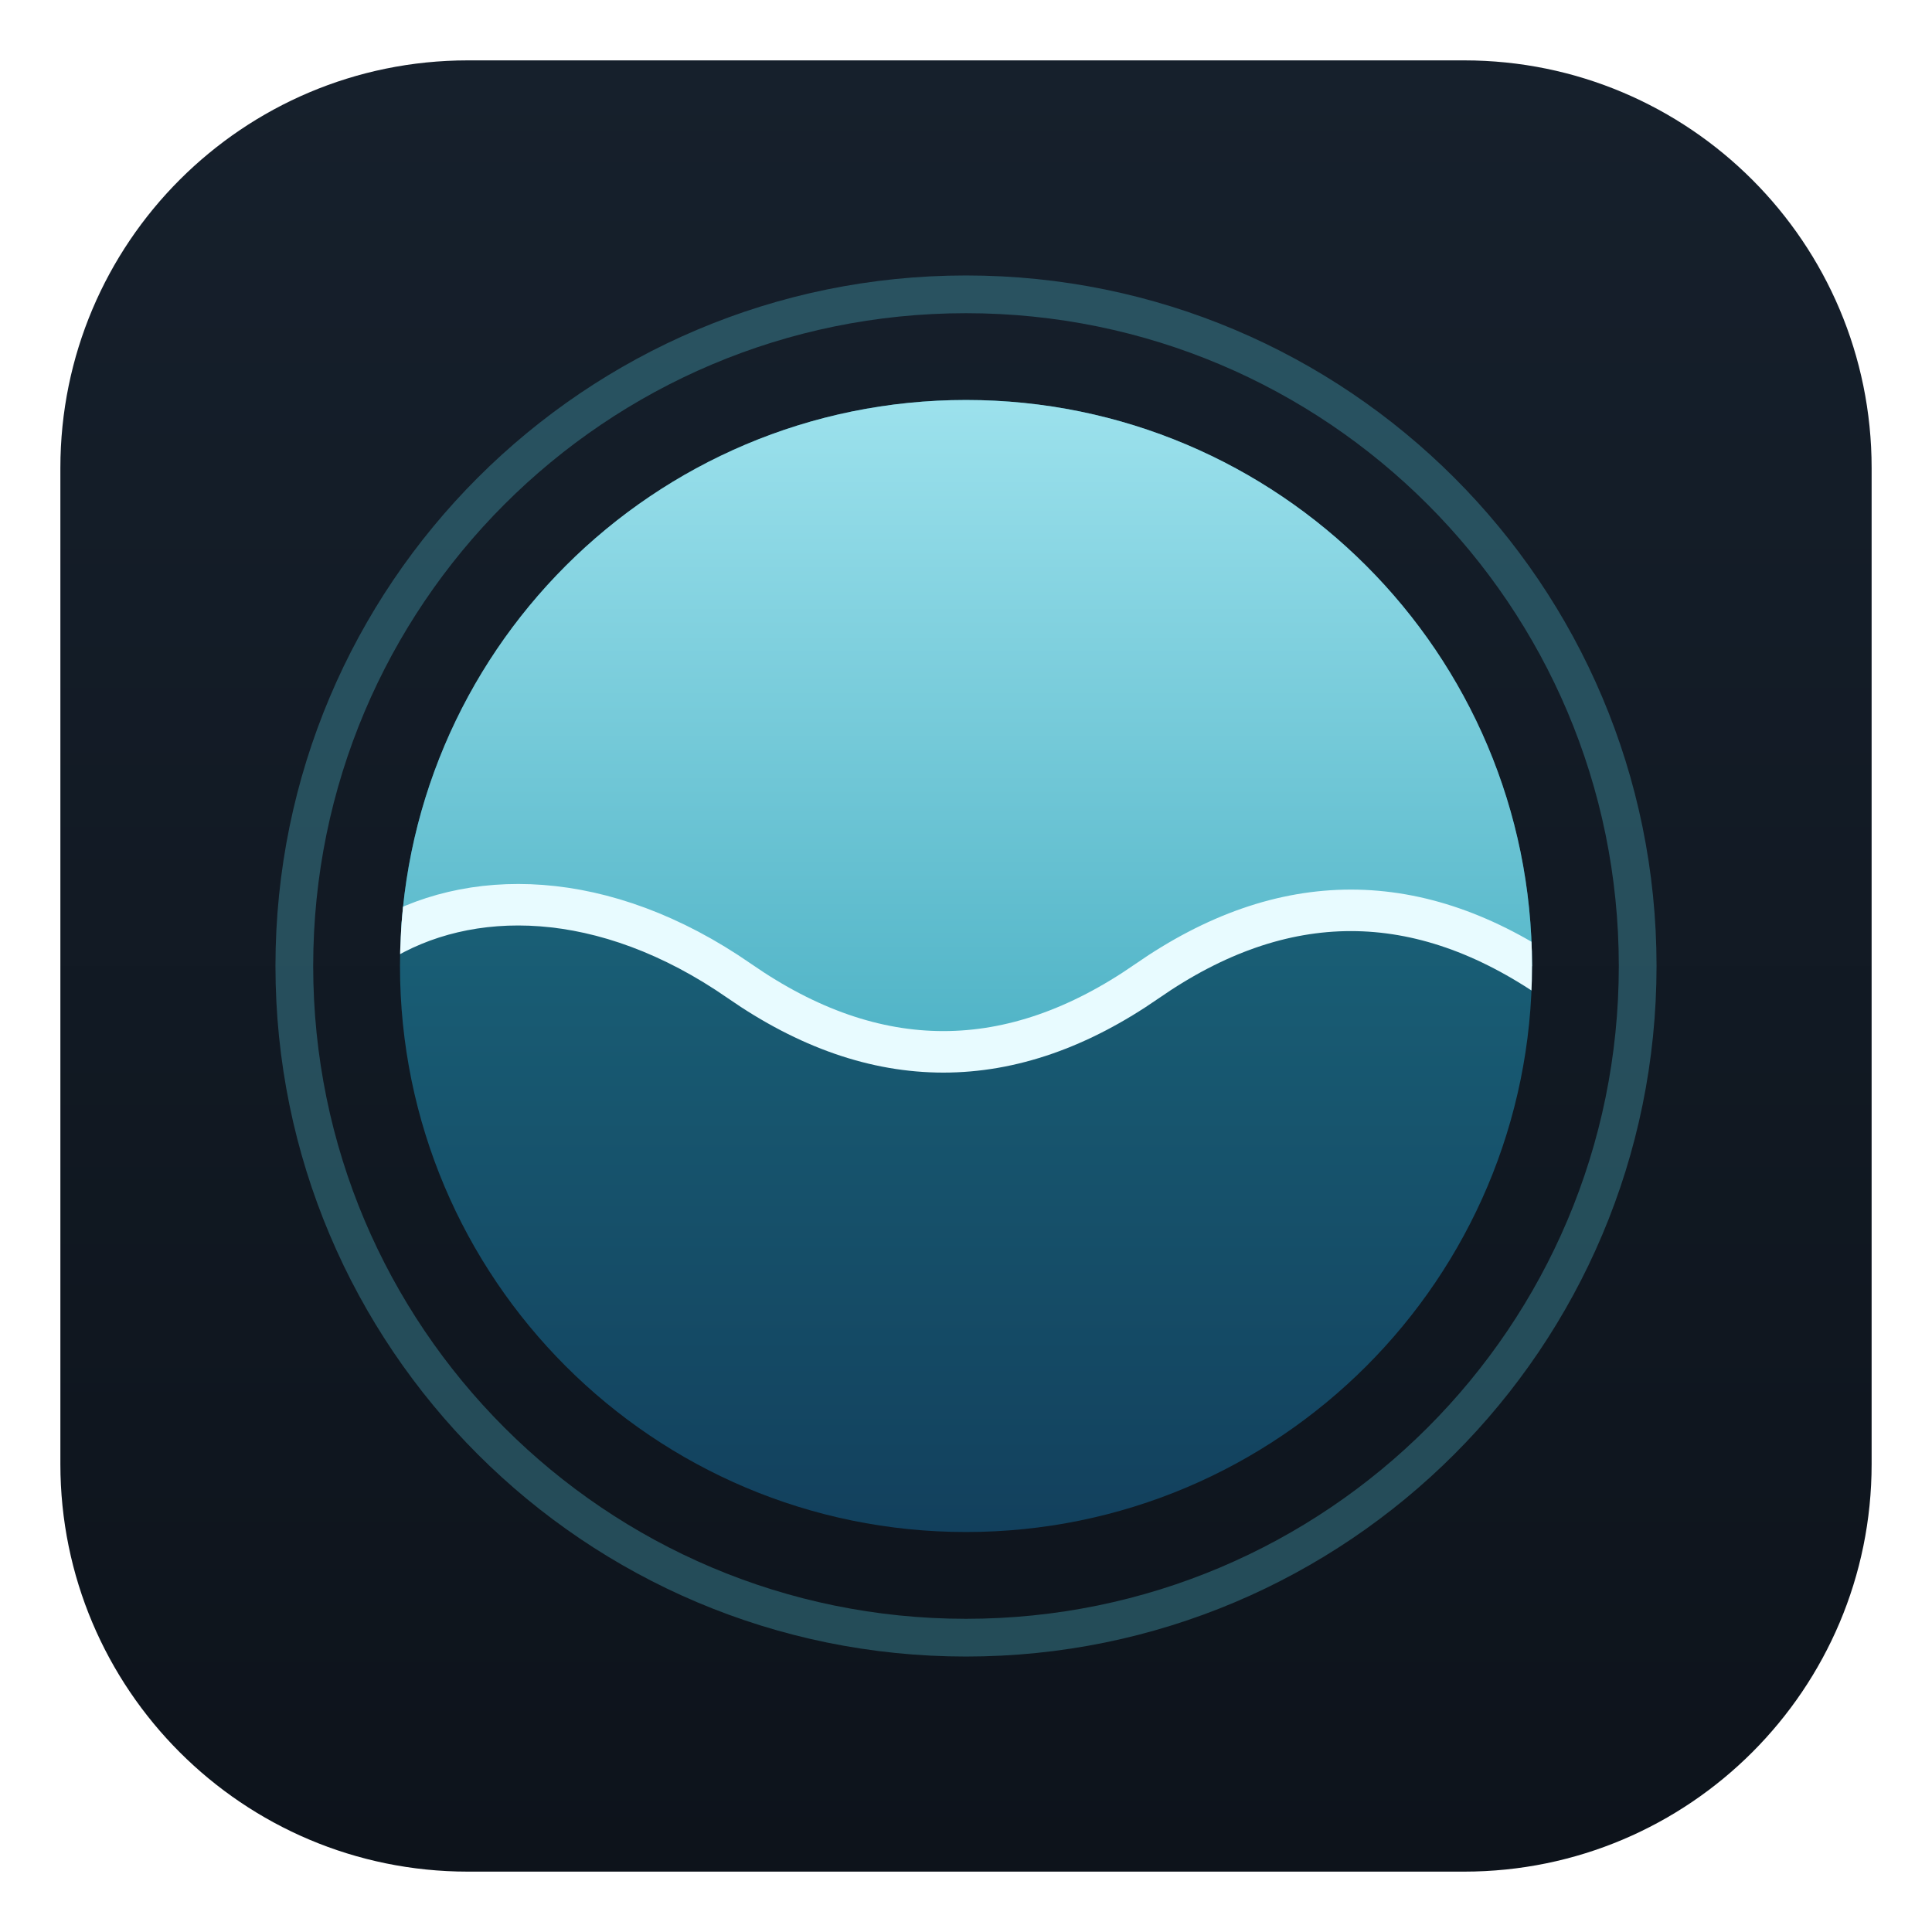
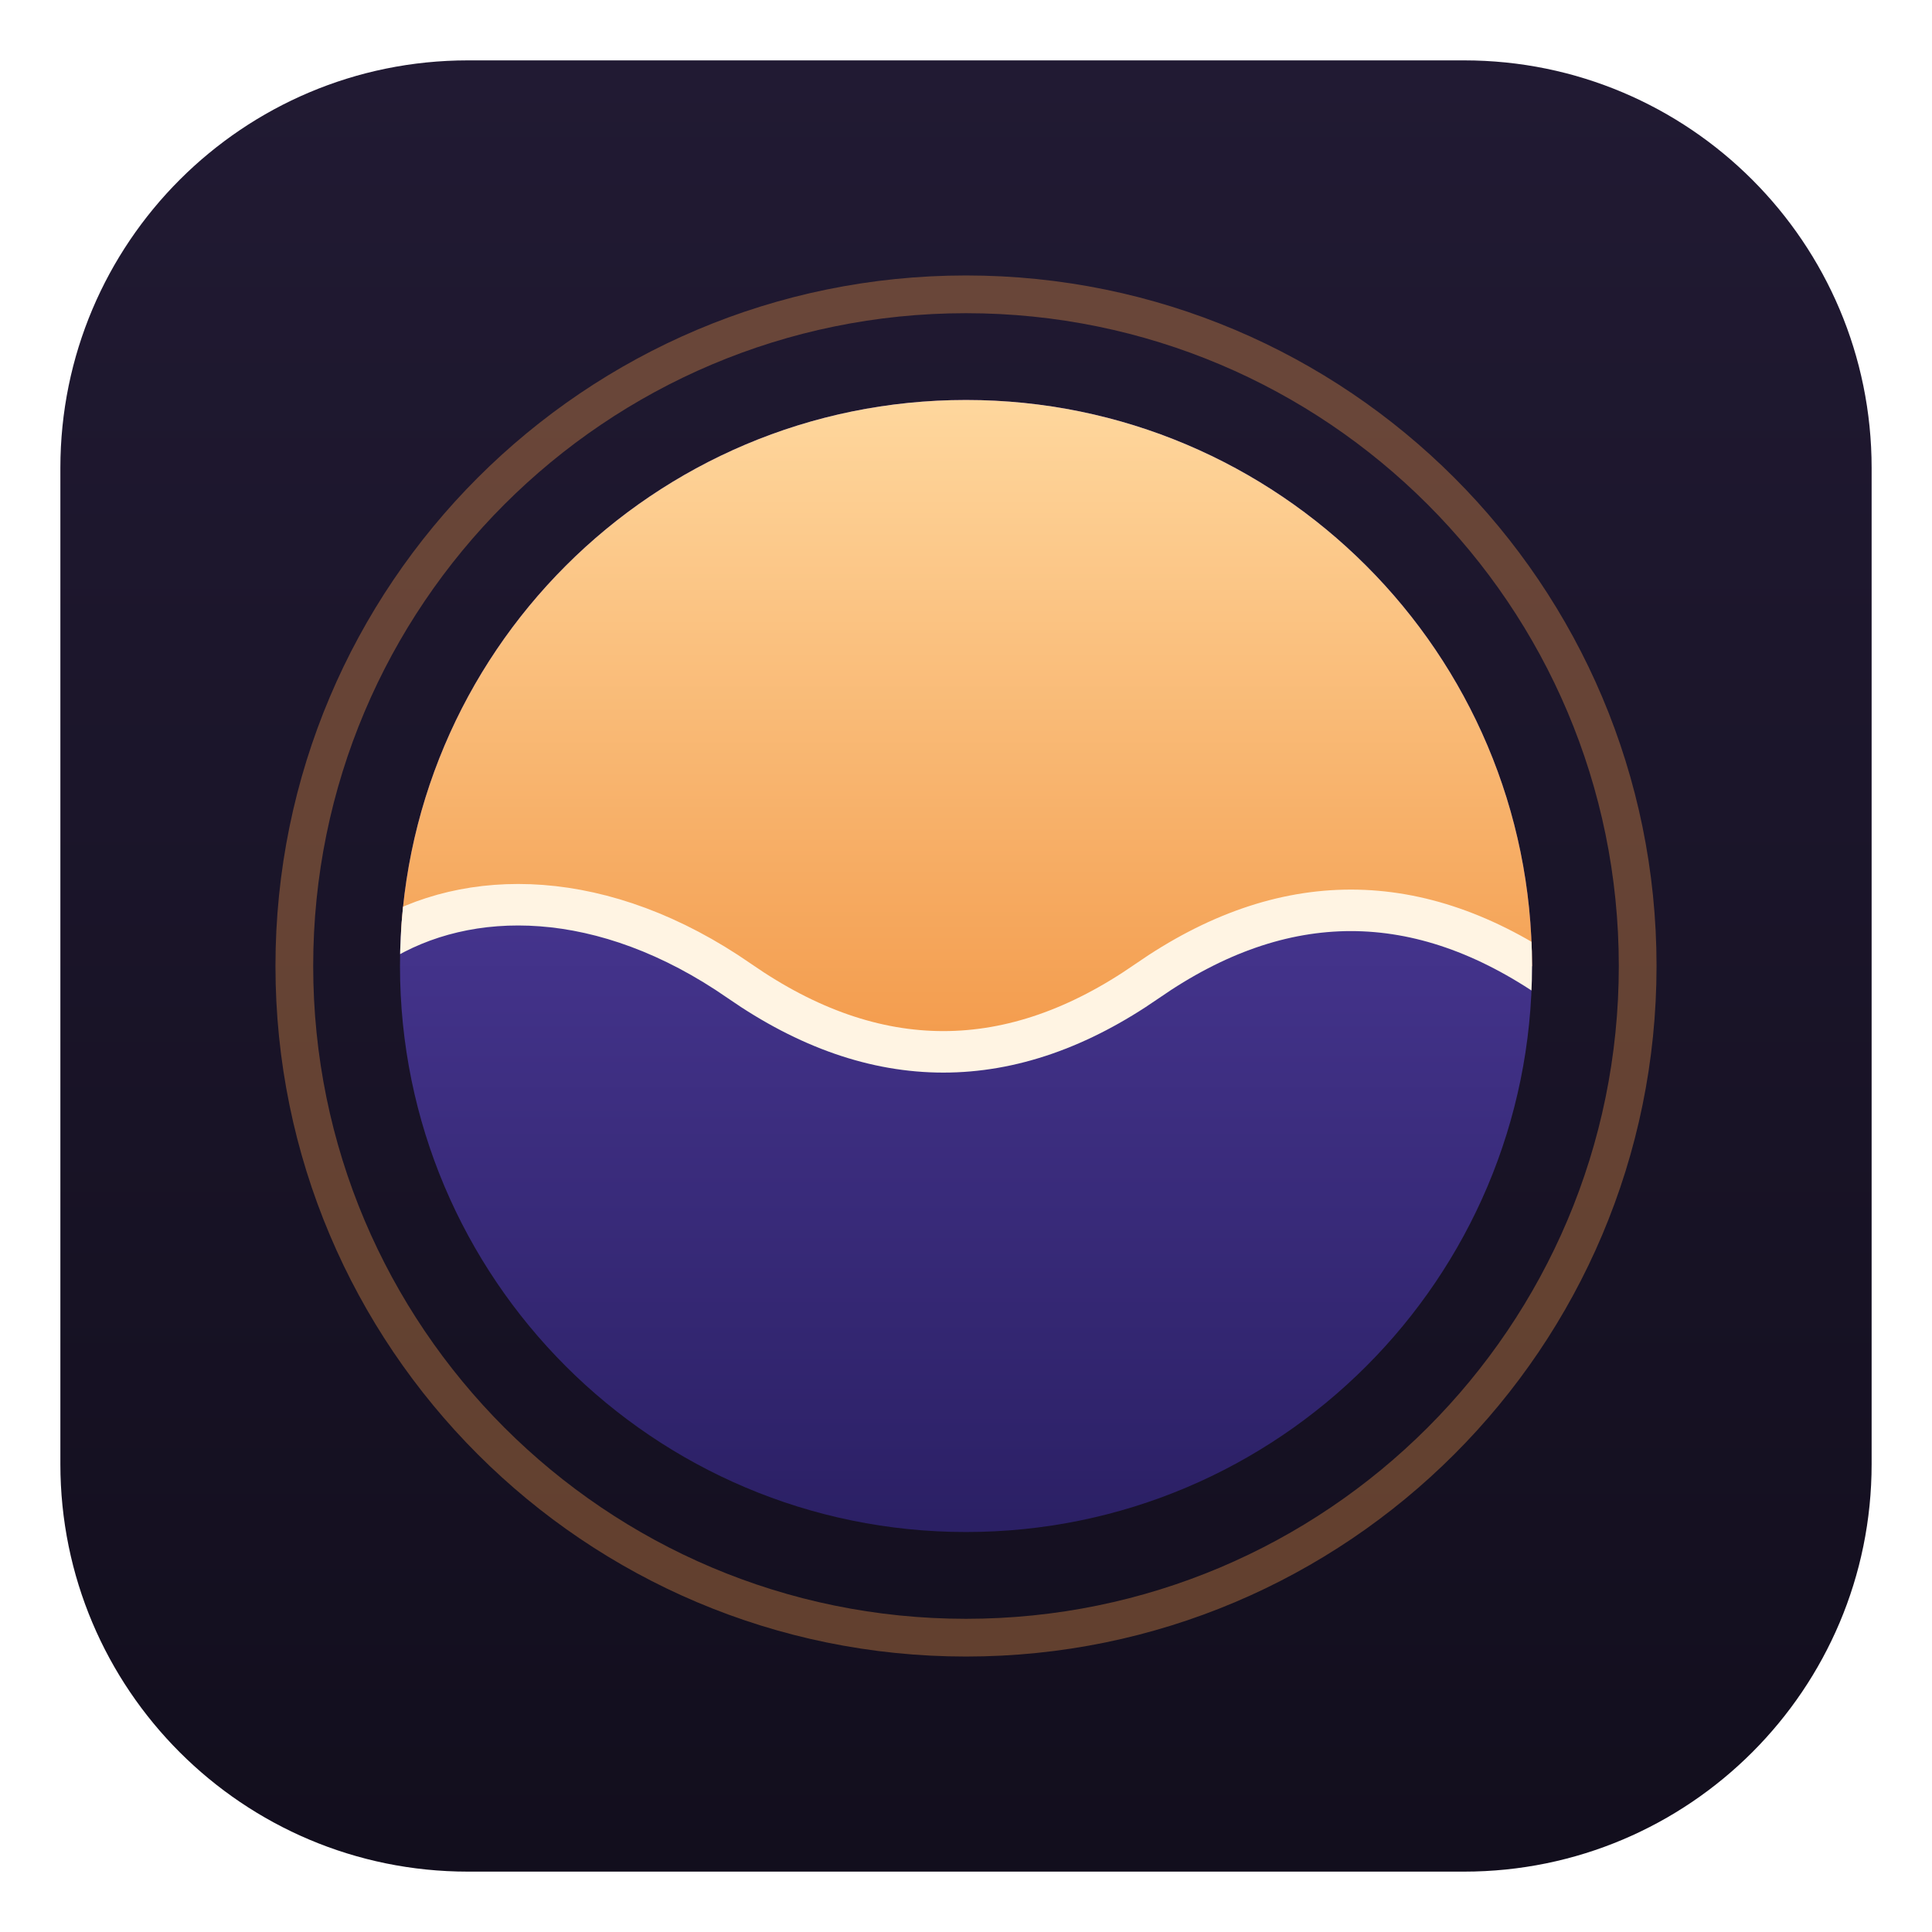
<svg xmlns="http://www.w3.org/2000/svg" viewBox="0 0 1024 1024">
  <defs>
    <linearGradient id="bg" x1="0" y1="0" x2="0" y2="1">
-       <stop offset="0" stop-color="#16202c" />
-       <stop offset="1" stop-color="#0d131b" />
+       <stop offset="0" stop-color="#211a33" />
+       <stop offset="1" stop-color="#120e1d" />
    </linearGradient>
    <linearGradient id="fresh" x1="0" y1="0" x2="0" y2="1">
-       <stop offset="0" stop-color="#9fe3ee" />
-       <stop offset="1" stop-color="#4fb3c6" />
+       <stop offset="0" stop-color="#ffd9a0" />
+       <stop offset="1" stop-color="#f39b4c" />
    </linearGradient>
    <linearGradient id="salt" x1="0" y1="0" x2="0" y2="1">
-       <stop offset="0" stop-color="#1f7a8c" />
-       <stop offset="1" stop-color="#123f5c" />
+       <stop offset="0" stop-color="#5b46b0" />
+       <stop offset="1" stop-color="#2a1f63" />
    </linearGradient>
    <clipPath id="disc">
      <circle cx="512" cy="512" r="300" />
    </clipPath>
  </defs>
  <rect x="32" y="32" width="960" height="960" rx="216" fill="url(#bg)" />
-   <circle cx="512" cy="512" r="356" fill="none" stroke="#4fb3c6" stroke-opacity="0.35" stroke-width="20" />
+   <circle cx="512" cy="512" r="356" fill="none" stroke="#f39b4c" stroke-opacity="0.35" stroke-width="20" />
  <g clip-path="url(#disc)">
    <rect x="200" y="200" width="624" height="624" fill="url(#salt)" />
    <path d="M200 200H824V520C752 470 680 470 608 520S464 570 392 520 248 470 200 500Z" fill="url(#fresh)" />
-     <path d="M200 500C248 470 320 470 392 520S536 570 608 520 752 470 824 520" fill="none" stroke="#e8fbff" stroke-width="22" stroke-linecap="round" />
+     <path d="M200 500C248 470 320 470 392 520S536 570 608 520 752 470 824 520" fill="none" stroke="#fff4e3" stroke-width="22" stroke-linecap="round" />
  </g>
</svg>
